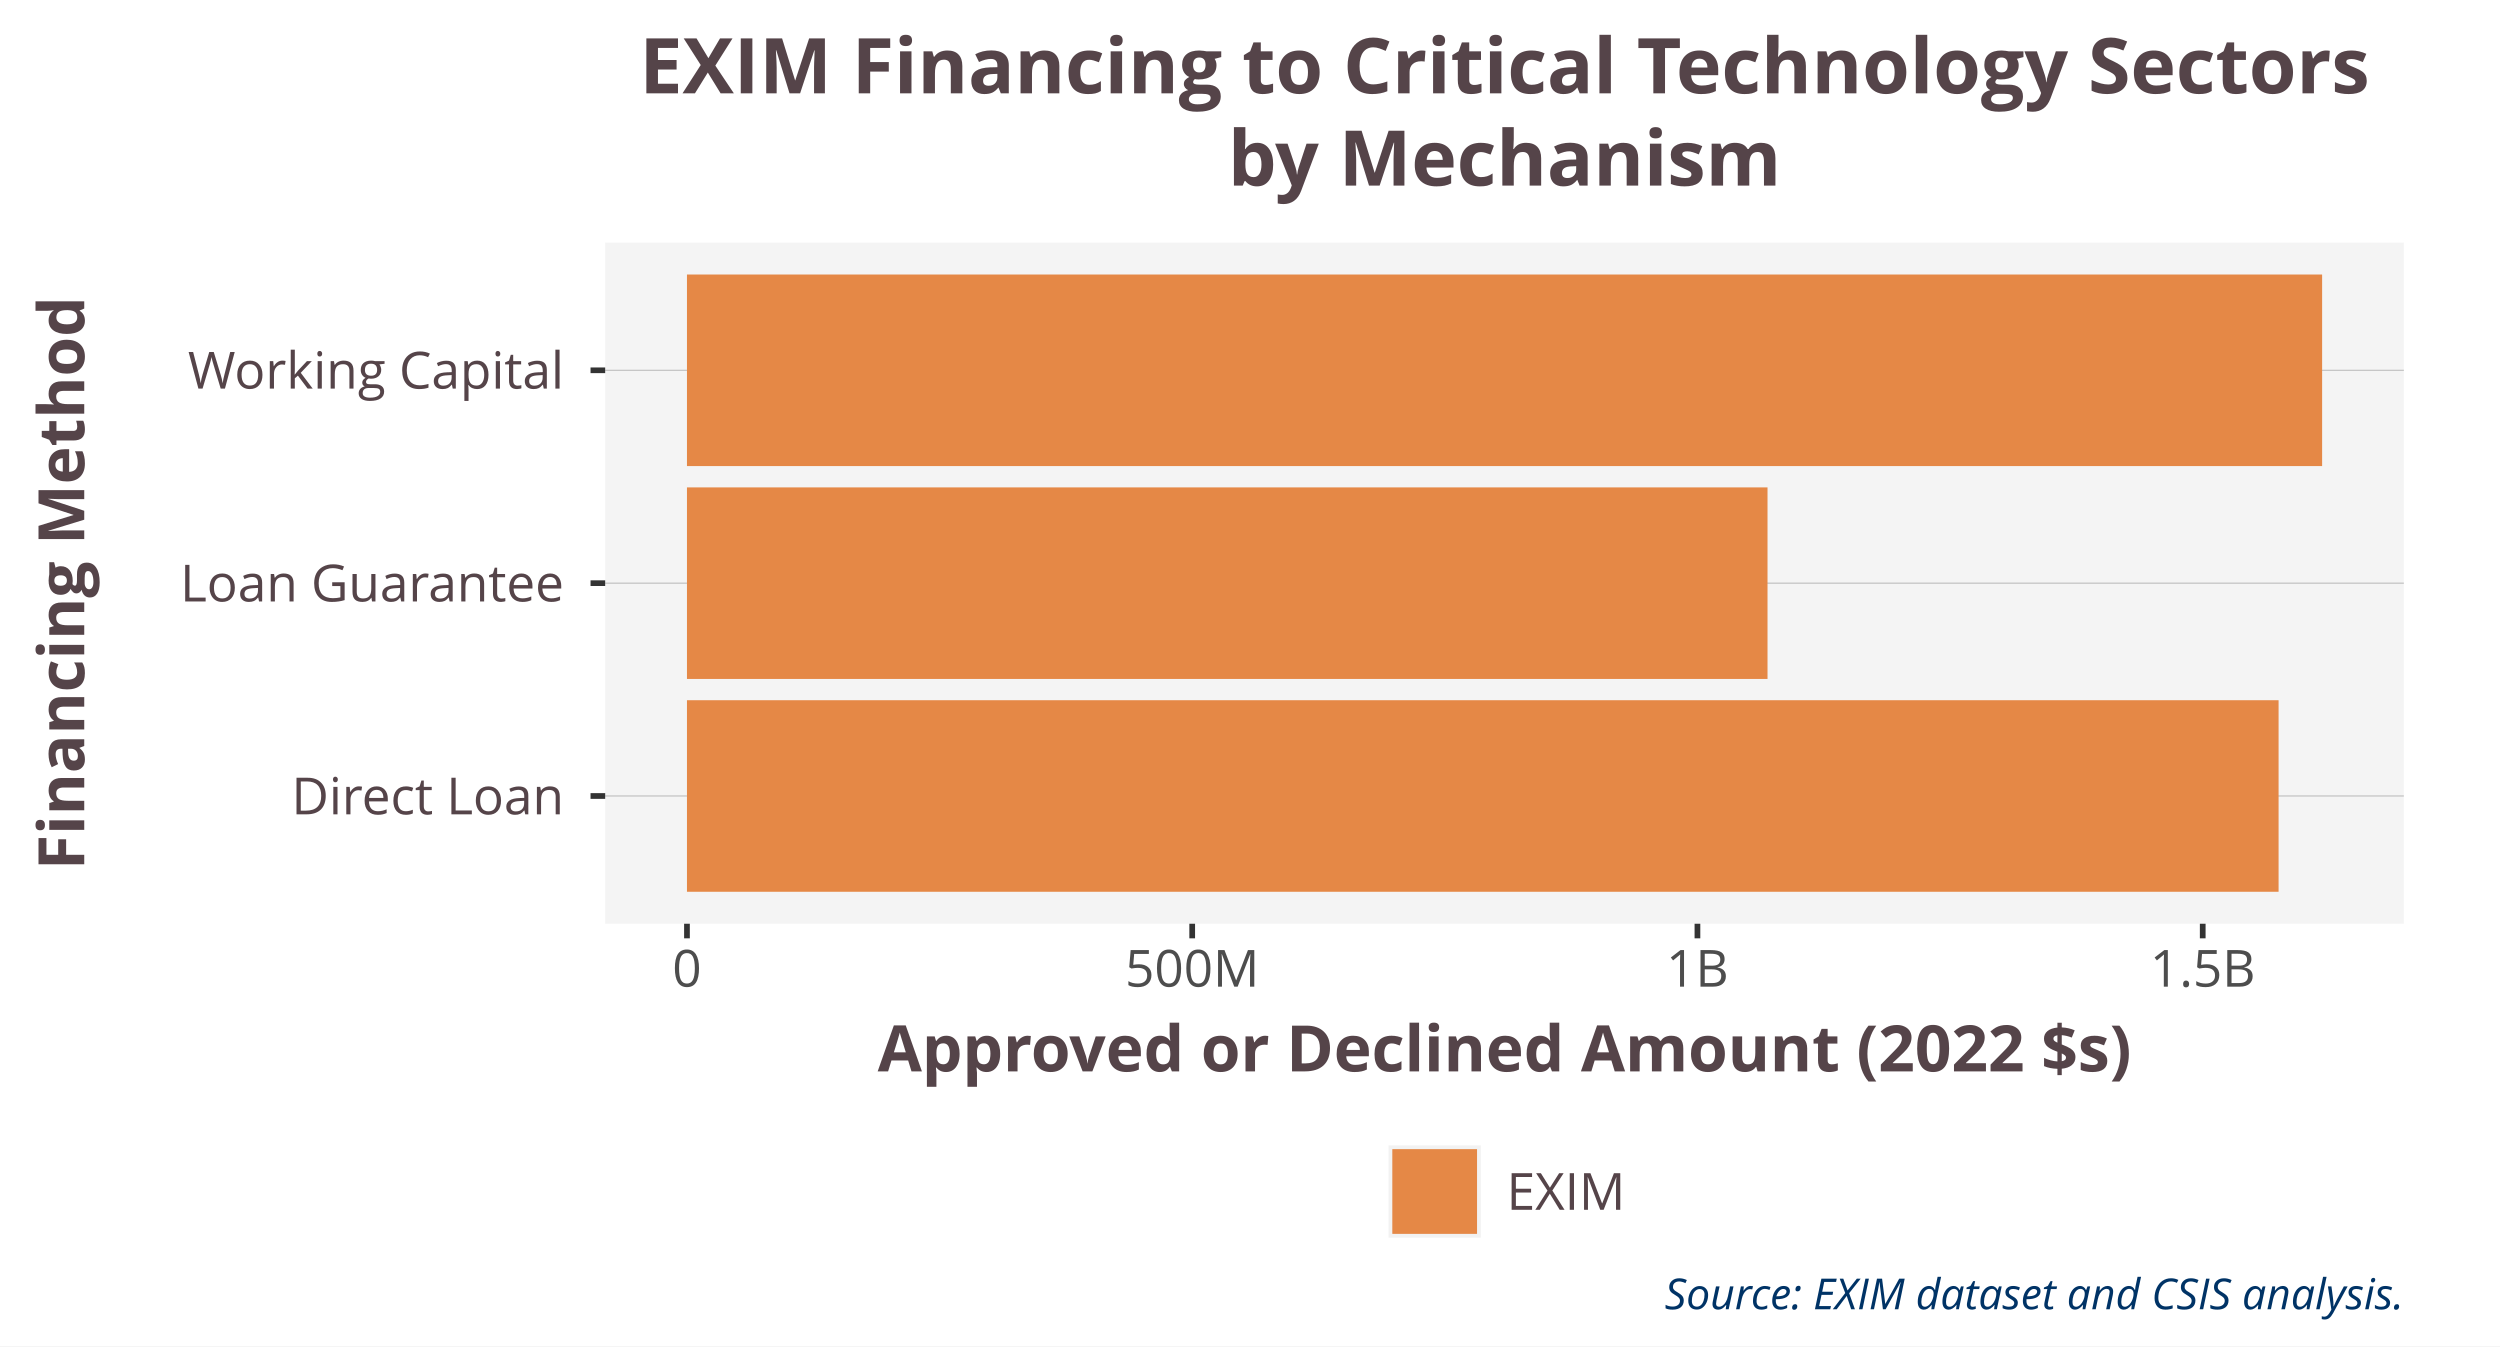
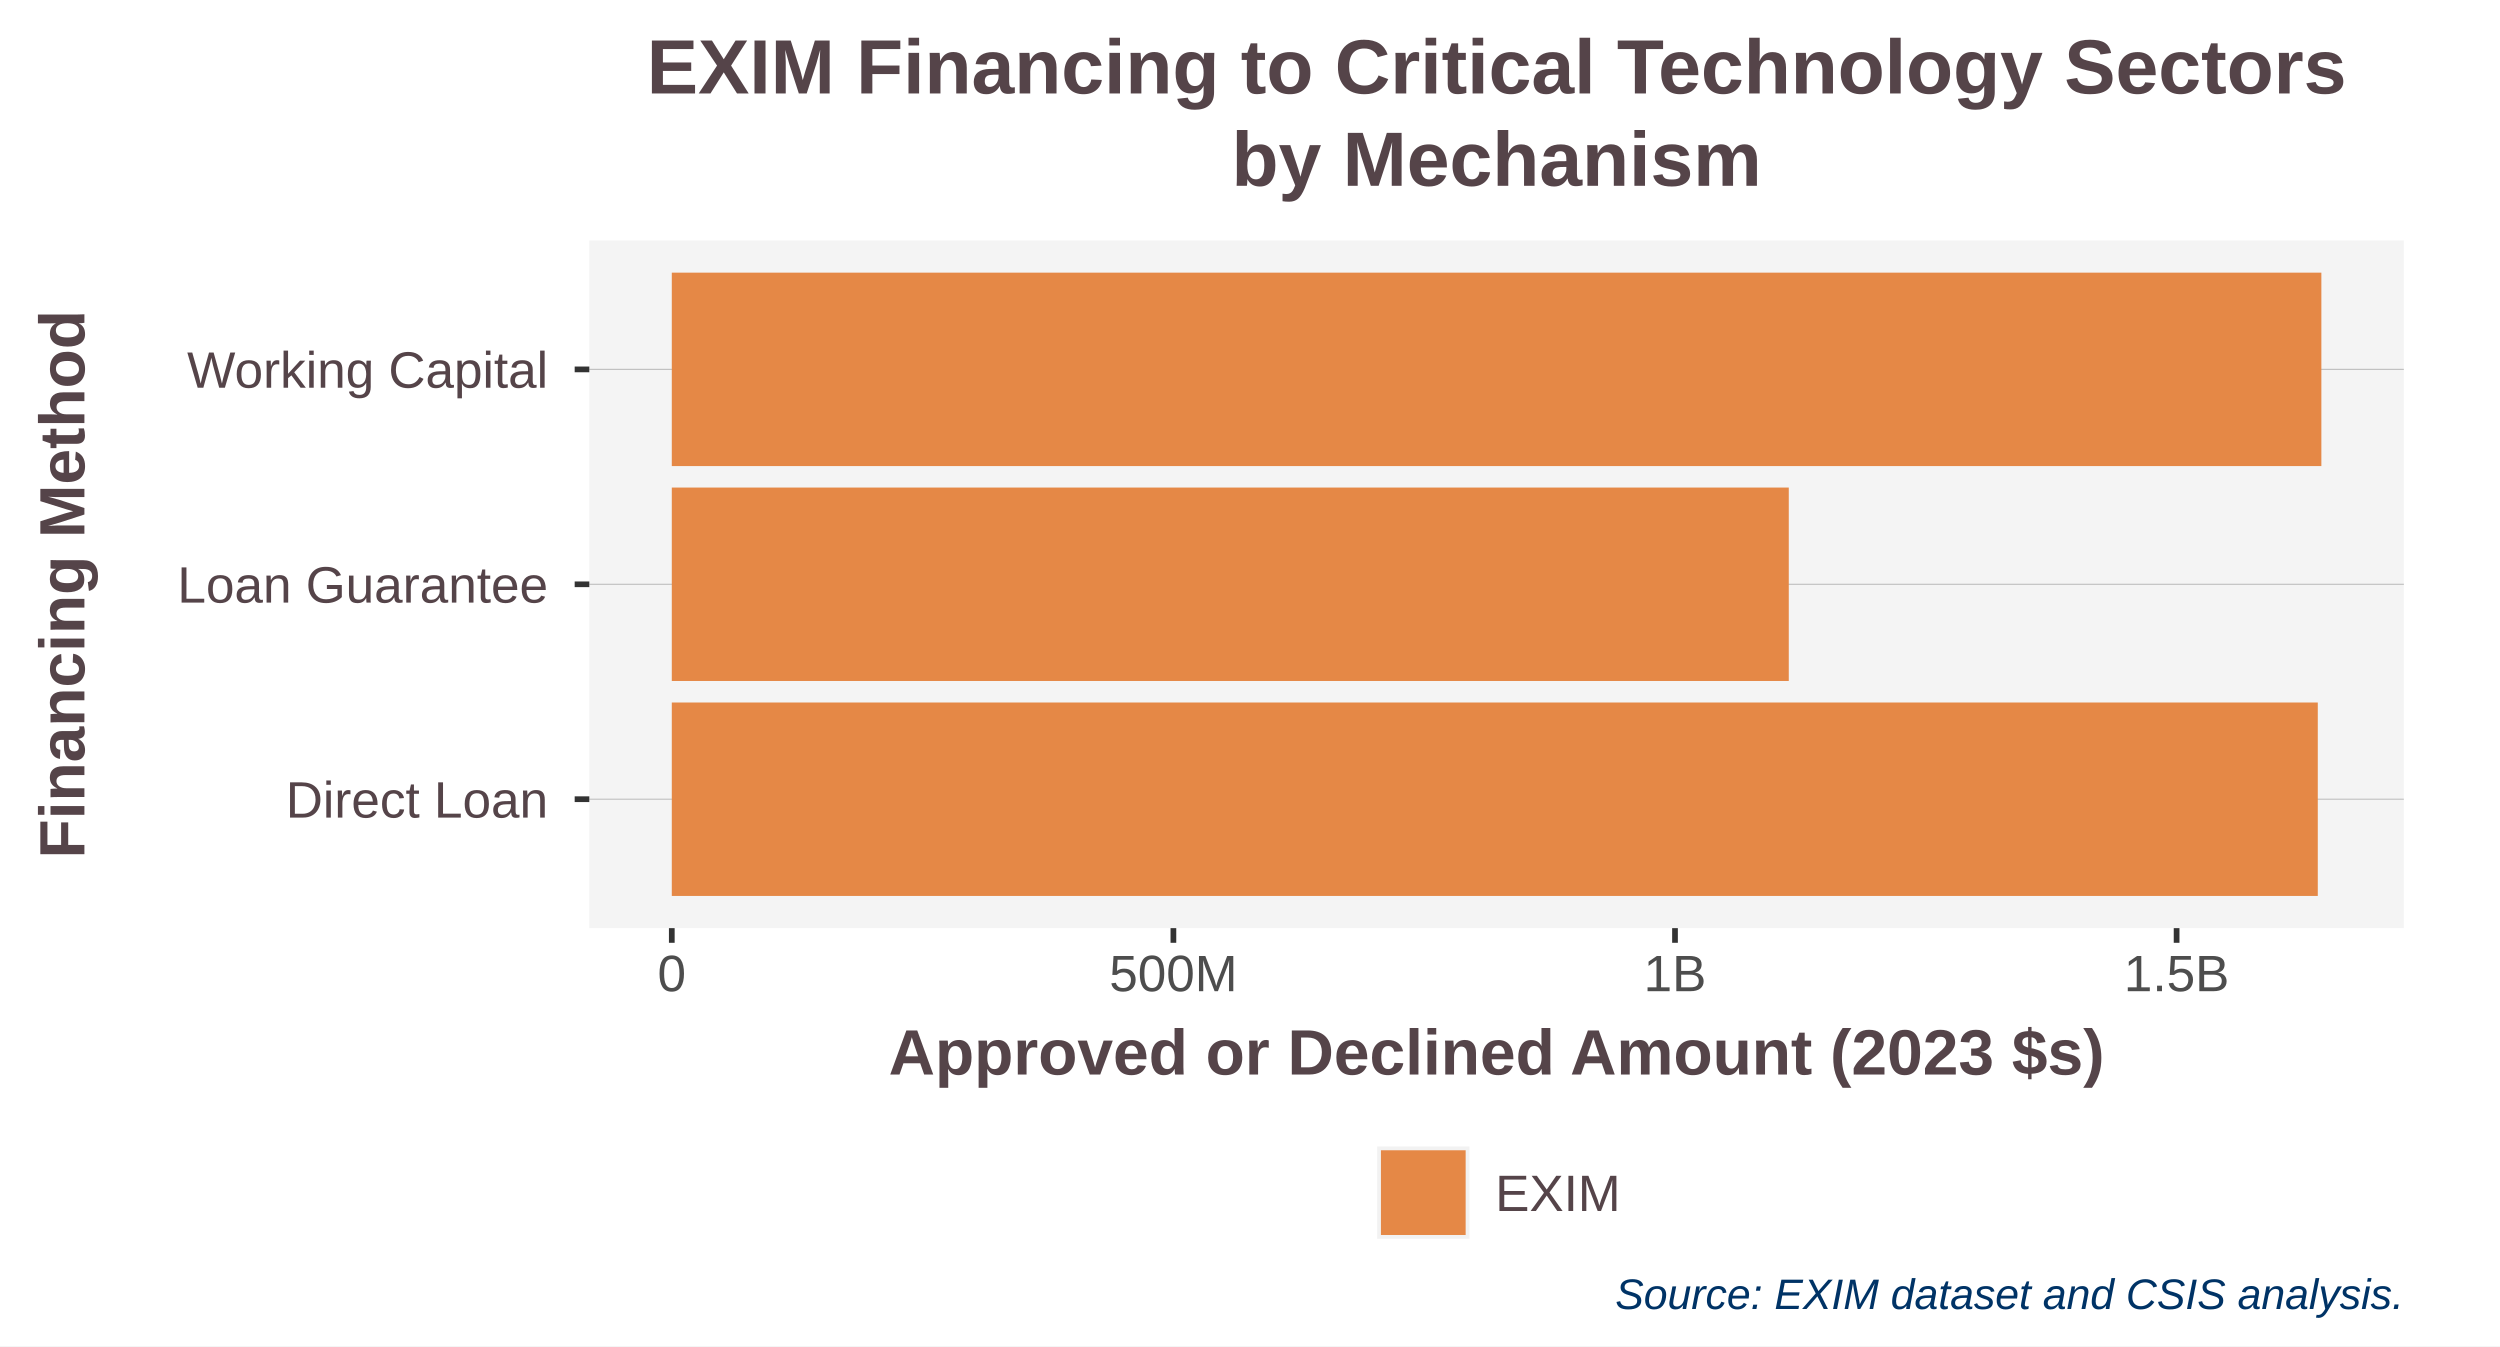
<svg xmlns="http://www.w3.org/2000/svg" class="svglite" width="468.00pt" height="252.00pt" viewBox="0 0 468.00 252.00">
  <defs>
    <style type="text/css">
    .svglite line, .svglite polyline, .svglite polygon, .svglite path, .svglite rect, .svglite circle {
      fill: none;
      stroke: #000000;
      stroke-linecap: round;
      stroke-linejoin: round;
      stroke-miterlimit: 10.00;
    }
    .svglite text {
      white-space: pre;
    }
  </style>
  </defs>
  <rect width="100%" height="100%" style="stroke: none; fill: #FFFFFF;" />
  <defs>
    <clipPath id="cpMC4wMHw0NjguMDB8MC4wMHwyNTIuMDA=">
      <rect x="0.00" y="0.00" width="468.00" height="252.00" />
    </clipPath>
  </defs>
  <g clip-path="url(#cpMC4wMHw0NjguMDB8MC4wMHwyNTIuMDA=)">
    <rect x="0.00" y="0.00" width="468.00" height="252.00" style="stroke-width: 1.07; stroke: #FFFFFF; fill: #FFFFFF;" />
  </g>
  <defs>
-     <clipPath id="cpMTEzLjI5fDQ1MC4wMHw0NS40MXwxNzIuOTI=">
-       <rect x="113.29" y="45.41" width="336.71" height="127.51" />
+     <clipPath id="cpMTEwLjMyfDQ1MC4wMHw0NS4wMXwxNzMuNzU=">
+       <rect x="110.32" y="45.01" width="339.68" height="128.74" />
    </clipPath>
  </defs>
-   <g clip-path="url(#cpMTEzLjI5fDQ1MC4wMHw0NS40MXwxNzIuOTI=)">
-     <rect x="113.29" y="45.41" width="336.71" height="127.51" style="stroke-width: 1.07; stroke: none; fill: #F4F4F4;" />
-     <polyline points="113.29,149.01 450.00,149.01 " style="stroke-width: 0.21; stroke: #BEBEBE; stroke-linecap: butt;" />
-     <polyline points="113.29,109.17 450.00,109.17 " style="stroke-width: 0.21; stroke: #BEBEBE; stroke-linecap: butt;" />
-     <polyline points="113.29,69.32 450.00,69.32 " style="stroke-width: 0.21; stroke: #BEBEBE; stroke-linecap: butt;" />
-     <rect x="128.60" y="131.08" width="297.95" height="35.86" style="stroke-width: 1.07; stroke: none; stroke-linecap: butt; stroke-linejoin: miter; fill: #E58846;" />
-     <rect x="128.60" y="91.24" width="202.28" height="35.86" style="stroke-width: 1.07; stroke: none; stroke-linecap: butt; stroke-linejoin: miter; fill: #E58846;" />
-     <rect x="128.60" y="51.39" width="306.10" height="35.86" style="stroke-width: 1.07; stroke: none; stroke-linecap: butt; stroke-linejoin: miter; fill: #E58846;" />
+   <g clip-path="url(#cpMTEwLjMyfDQ1MC4wMHw0NS4wMXwxNzMuNzU=)">
+     <rect x="110.32" y="45.01" width="339.68" height="128.74" style="stroke-width: 1.07; stroke: none; fill: #F4F4F4;" />
+     <polyline points="110.32,149.61 450.00,149.61 " style="stroke-width: 0.21; stroke: #BEBEBE; stroke-linecap: butt;" />
+     <polyline points="110.32,109.38 450.00,109.38 " style="stroke-width: 0.21; stroke: #BEBEBE; stroke-linecap: butt;" />
+     <polyline points="110.32,69.15 450.00,69.15 " style="stroke-width: 0.21; stroke: #BEBEBE; stroke-linecap: butt;" />
+     <rect x="125.76" y="131.51" width="308.13" height="36.21" style="stroke-width: 1.07; stroke: none; stroke-linecap: butt; stroke-linejoin: miter; fill: #E58846;" />
+     <rect x="125.76" y="91.27" width="209.10" height="36.21" style="stroke-width: 1.07; stroke: none; stroke-linecap: butt; stroke-linejoin: miter; fill: #E58846;" />
+     <rect x="125.76" y="51.04" width="308.80" height="36.21" style="stroke-width: 1.07; stroke: none; stroke-linecap: butt; stroke-linejoin: miter; fill: #E58846;" />
  </g>
  <g clip-path="url(#cpMC4wMHw0NjguMDB8MC4wMHwyNTIuMDA=)">
-     <text x="105.57" y="152.44" text-anchor="end" style="font-size: 9.60px;fill: #554449; font-family: &quot;Open Sans&quot;;" textLength="51.16px" lengthAdjust="spacingAndGlyphs">Direct Loan</text>
-     <text x="105.57" y="112.59" text-anchor="end" style="font-size: 9.60px;fill: #554449; font-family: &quot;Open Sans&quot;;" textLength="71.97px" lengthAdjust="spacingAndGlyphs">Loan Guarantee</text>
-     <text x="105.57" y="72.74" text-anchor="end" style="font-size: 9.60px;fill: #554449; font-family: &quot;Open Sans&quot;;" textLength="70.40px" lengthAdjust="spacingAndGlyphs">Working Capital</text>
-     <polyline points="110.55,149.01 113.29,149.01 " style="stroke-width: 1.07; stroke: #333333; stroke-linecap: butt;" />
-     <polyline points="110.55,109.17 113.29,109.17 " style="stroke-width: 1.07; stroke: #333333; stroke-linecap: butt;" />
-     <polyline points="110.55,69.32 113.29,69.32 " style="stroke-width: 1.07; stroke: #333333; stroke-linecap: butt;" />
-     <polyline points="128.60,175.66 128.60,172.92 " style="stroke-width: 1.07; stroke: #333333; stroke-linecap: butt;" />
-     <polyline points="223.18,175.66 223.18,172.92 " style="stroke-width: 1.07; stroke: #333333; stroke-linecap: butt;" />
-     <polyline points="317.76,175.66 317.76,172.92 " style="stroke-width: 1.07; stroke: #333333; stroke-linecap: butt;" />
-     <polyline points="412.35,175.66 412.35,172.92 " style="stroke-width: 1.07; stroke: #333333; stroke-linecap: butt;" />
-     <text x="128.60" y="184.70" text-anchor="middle" style="font-size: 9.60px;fill: #4D4D4D; font-family: &quot;Open Sans&quot;;" textLength="5.49px" lengthAdjust="spacingAndGlyphs">0</text>
-     <text x="223.18" y="184.70" text-anchor="middle" style="font-size: 9.60px;fill: #4D4D4D; font-family: &quot;Open Sans&quot;;" textLength="25.08px" lengthAdjust="spacingAndGlyphs">500M</text>
-     <text x="317.76" y="184.70" text-anchor="middle" style="font-size: 9.60px;fill: #4D4D4D; font-family: &quot;Open Sans&quot;;" textLength="11.68px" lengthAdjust="spacingAndGlyphs">1B</text>
-     <text x="412.35" y="184.70" text-anchor="middle" style="font-size: 9.60px;fill: #4D4D4D; font-family: &quot;Open Sans&quot;;" textLength="19.68px" lengthAdjust="spacingAndGlyphs">1.5B</text>
-     <text x="281.65" y="200.56" text-anchor="middle" style="font-size: 12.00px; font-weight: bold;fill: #554449; font-family: &quot;Open Sans&quot;;" textLength="235.30px" lengthAdjust="spacingAndGlyphs">Approved or Declined Amount (2022 $s)</text>
-     <text transform="translate(15.77,109.17) rotate(-90)" text-anchor="middle" style="font-size: 12.00px; font-weight: bold;fill: #554449; font-family: &quot;Open Sans&quot;;" textLength="107.45px" lengthAdjust="spacingAndGlyphs">Financing Method</text>
-     <rect x="257.09" y="214.41" width="49.10" height="17.28" style="stroke-width: 1.07; stroke: none; fill: #FFFFFF;" />
-     <rect x="259.93" y="214.41" width="17.28" height="17.28" style="stroke-width: 1.07; stroke: none; fill: #F2F2F2;" />
-     <rect x="260.64" y="215.12" width="15.86" height="15.86" style="stroke-width: 1.07; stroke: none; stroke-linecap: butt; stroke-linejoin: miter; fill: #E58846;" />
-     <text x="282.04" y="226.47" style="font-size: 9.60px;fill: #554449; font-family: &quot;Open Sans&quot;;" textLength="22.17px" lengthAdjust="spacingAndGlyphs">EXIM</text>
-     <text x="281.65" y="17.47" text-anchor="middle" style="font-size: 14.40px; font-weight: bold;fill: #554449; font-family: &quot;Open Sans&quot;;" textLength="324.75px" lengthAdjust="spacingAndGlyphs">EXIM Financing to Critical Technology Sectors</text>
-     <text x="281.65" y="34.75" text-anchor="middle" style="font-size: 14.40px; font-weight: bold;fill: #554449; font-family: &quot;Open Sans&quot;;" textLength="103.80px" lengthAdjust="spacingAndGlyphs">by Mechanism</text>
-     <text x="450.00" y="245.09" text-anchor="end" style="font-size: 8.00px; font-style: italic;fill: #003366; font-family: &quot;Open Sans&quot;;" textLength="140.90px" lengthAdjust="spacingAndGlyphs">Source:  EXIM dataset and CSIS analysis.</text>
+     <text x="102.60" y="153.05" text-anchor="end" style="font-size: 9.60px;fill: #554449; font-family: &quot;Arial&quot;;" textLength="49.05px" lengthAdjust="spacingAndGlyphs">Direct Loan</text>
+     <text x="102.60" y="112.81" text-anchor="end" style="font-size: 9.60px;fill: #554449; font-family: &quot;Arial&quot;;" textLength="69.34px" lengthAdjust="spacingAndGlyphs">Loan Guarantee</text>
+     <text x="102.60" y="72.58" text-anchor="end" style="font-size: 9.60px;fill: #554449; font-family: &quot;Arial&quot;;" textLength="67.53px" lengthAdjust="spacingAndGlyphs">Working Capital</text>
+     <polyline points="107.58,149.61 110.32,149.61 " style="stroke-width: 1.07; stroke: #333333; stroke-linecap: butt;" />
+     <polyline points="107.58,109.38 110.32,109.38 " style="stroke-width: 1.07; stroke: #333333; stroke-linecap: butt;" />
+     <polyline points="107.58,69.15 110.32,69.15 " style="stroke-width: 1.07; stroke: #333333; stroke-linecap: butt;" />
+     <polyline points="125.76,176.49 125.76,173.75 " style="stroke-width: 1.07; stroke: #333333; stroke-linecap: butt;" />
+     <polyline points="219.66,176.49 219.66,173.75 " style="stroke-width: 1.07; stroke: #333333; stroke-linecap: butt;" />
+     <polyline points="313.56,176.49 313.56,173.75 " style="stroke-width: 1.07; stroke: #333333; stroke-linecap: butt;" />
+     <polyline points="407.46,176.49 407.46,173.75 " style="stroke-width: 1.07; stroke: #333333; stroke-linecap: butt;" />
+     <text x="125.76" y="185.55" text-anchor="middle" style="font-size: 9.60px;fill: #4D4D4D; font-family: &quot;Arial&quot;;" textLength="5.34px" lengthAdjust="spacingAndGlyphs">0</text>
+     <text x="219.66" y="185.55" text-anchor="middle" style="font-size: 9.60px;fill: #4D4D4D; font-family: &quot;Arial&quot;;" textLength="24.00px" lengthAdjust="spacingAndGlyphs">500M</text>
+     <text x="313.56" y="185.55" text-anchor="middle" style="font-size: 9.60px;fill: #4D4D4D; font-family: &quot;Arial&quot;;" textLength="11.73px" lengthAdjust="spacingAndGlyphs">1B</text>
+     <text x="407.46" y="185.55" text-anchor="middle" style="font-size: 9.60px;fill: #4D4D4D; font-family: &quot;Arial&quot;;" textLength="19.73px" lengthAdjust="spacingAndGlyphs">1.5B</text>
+     <text x="280.16" y="201.15" text-anchor="middle" style="font-size: 12.00px; font-weight: bold;fill: #554449; font-family: &quot;Arial&quot;;" textLength="227.61px" lengthAdjust="spacingAndGlyphs">Approved or Declined Amount (2023 $s)</text>
+     <text transform="translate(15.80,109.38) rotate(-90)" text-anchor="middle" style="font-size: 12.00px; font-weight: bold;fill: #554449; font-family: &quot;Arial&quot;;" textLength="102.66px" lengthAdjust="spacingAndGlyphs">Financing Method</text>
+     <rect x="254.97" y="214.62" width="50.38" height="17.28" style="stroke-width: 1.07; stroke: none; fill: #FFFFFF;" />
+     <rect x="257.80" y="214.62" width="17.28" height="17.28" style="stroke-width: 1.07; stroke: none; fill: #F2F2F2;" />
+     <rect x="258.51" y="215.33" width="15.86" height="15.86" style="stroke-width: 1.07; stroke: none; stroke-linecap: butt; stroke-linejoin: miter; fill: #E58846;" />
+     <text x="279.91" y="226.70" style="font-size: 9.60px;fill: #554449; font-family: &quot;Arial&quot;;" textLength="23.44px" lengthAdjust="spacingAndGlyphs">EXIM</text>
+     <text x="280.16" y="17.50" text-anchor="middle" style="font-size: 14.40px; font-weight: bold;fill: #554449; font-family: &quot;Arial&quot;;" textLength="318.00px" lengthAdjust="spacingAndGlyphs">EXIM Financing to Critical Technology Sectors</text>
+     <text x="280.16" y="34.78" text-anchor="middle" style="font-size: 14.40px; font-weight: bold;fill: #554449; font-family: &quot;Arial&quot;;" textLength="99.18px" lengthAdjust="spacingAndGlyphs">by Mechanism</text>
+     <text x="450.00" y="245.05" text-anchor="end" style="font-size: 8.00px; font-style: italic;fill: #003366; font-family: &quot;Arial&quot;;" textLength="149.89px" lengthAdjust="spacingAndGlyphs">Source:  EXIM dataset and CSIS analysis.</text>
  </g>
</svg>
